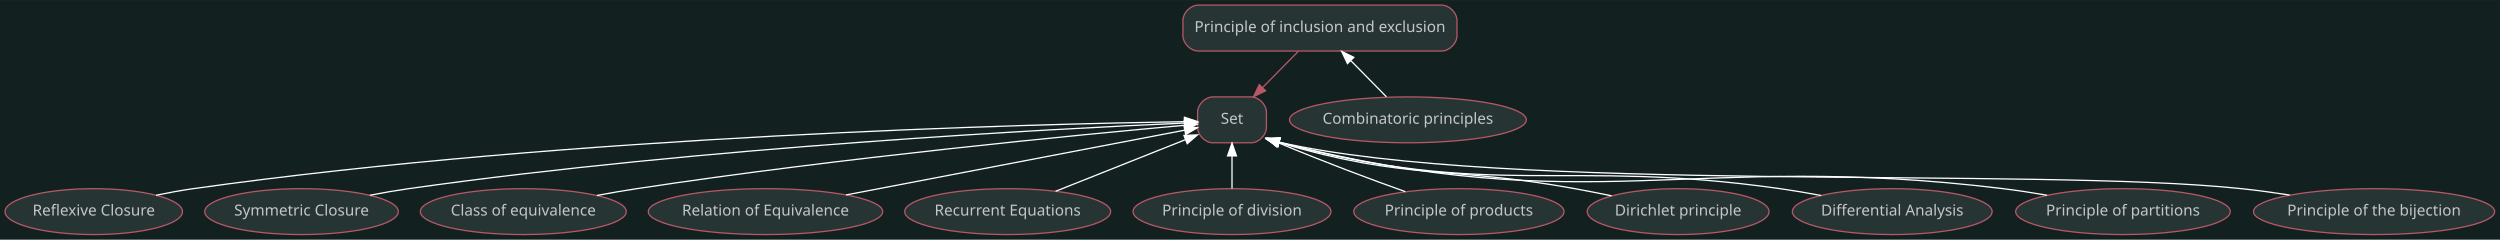
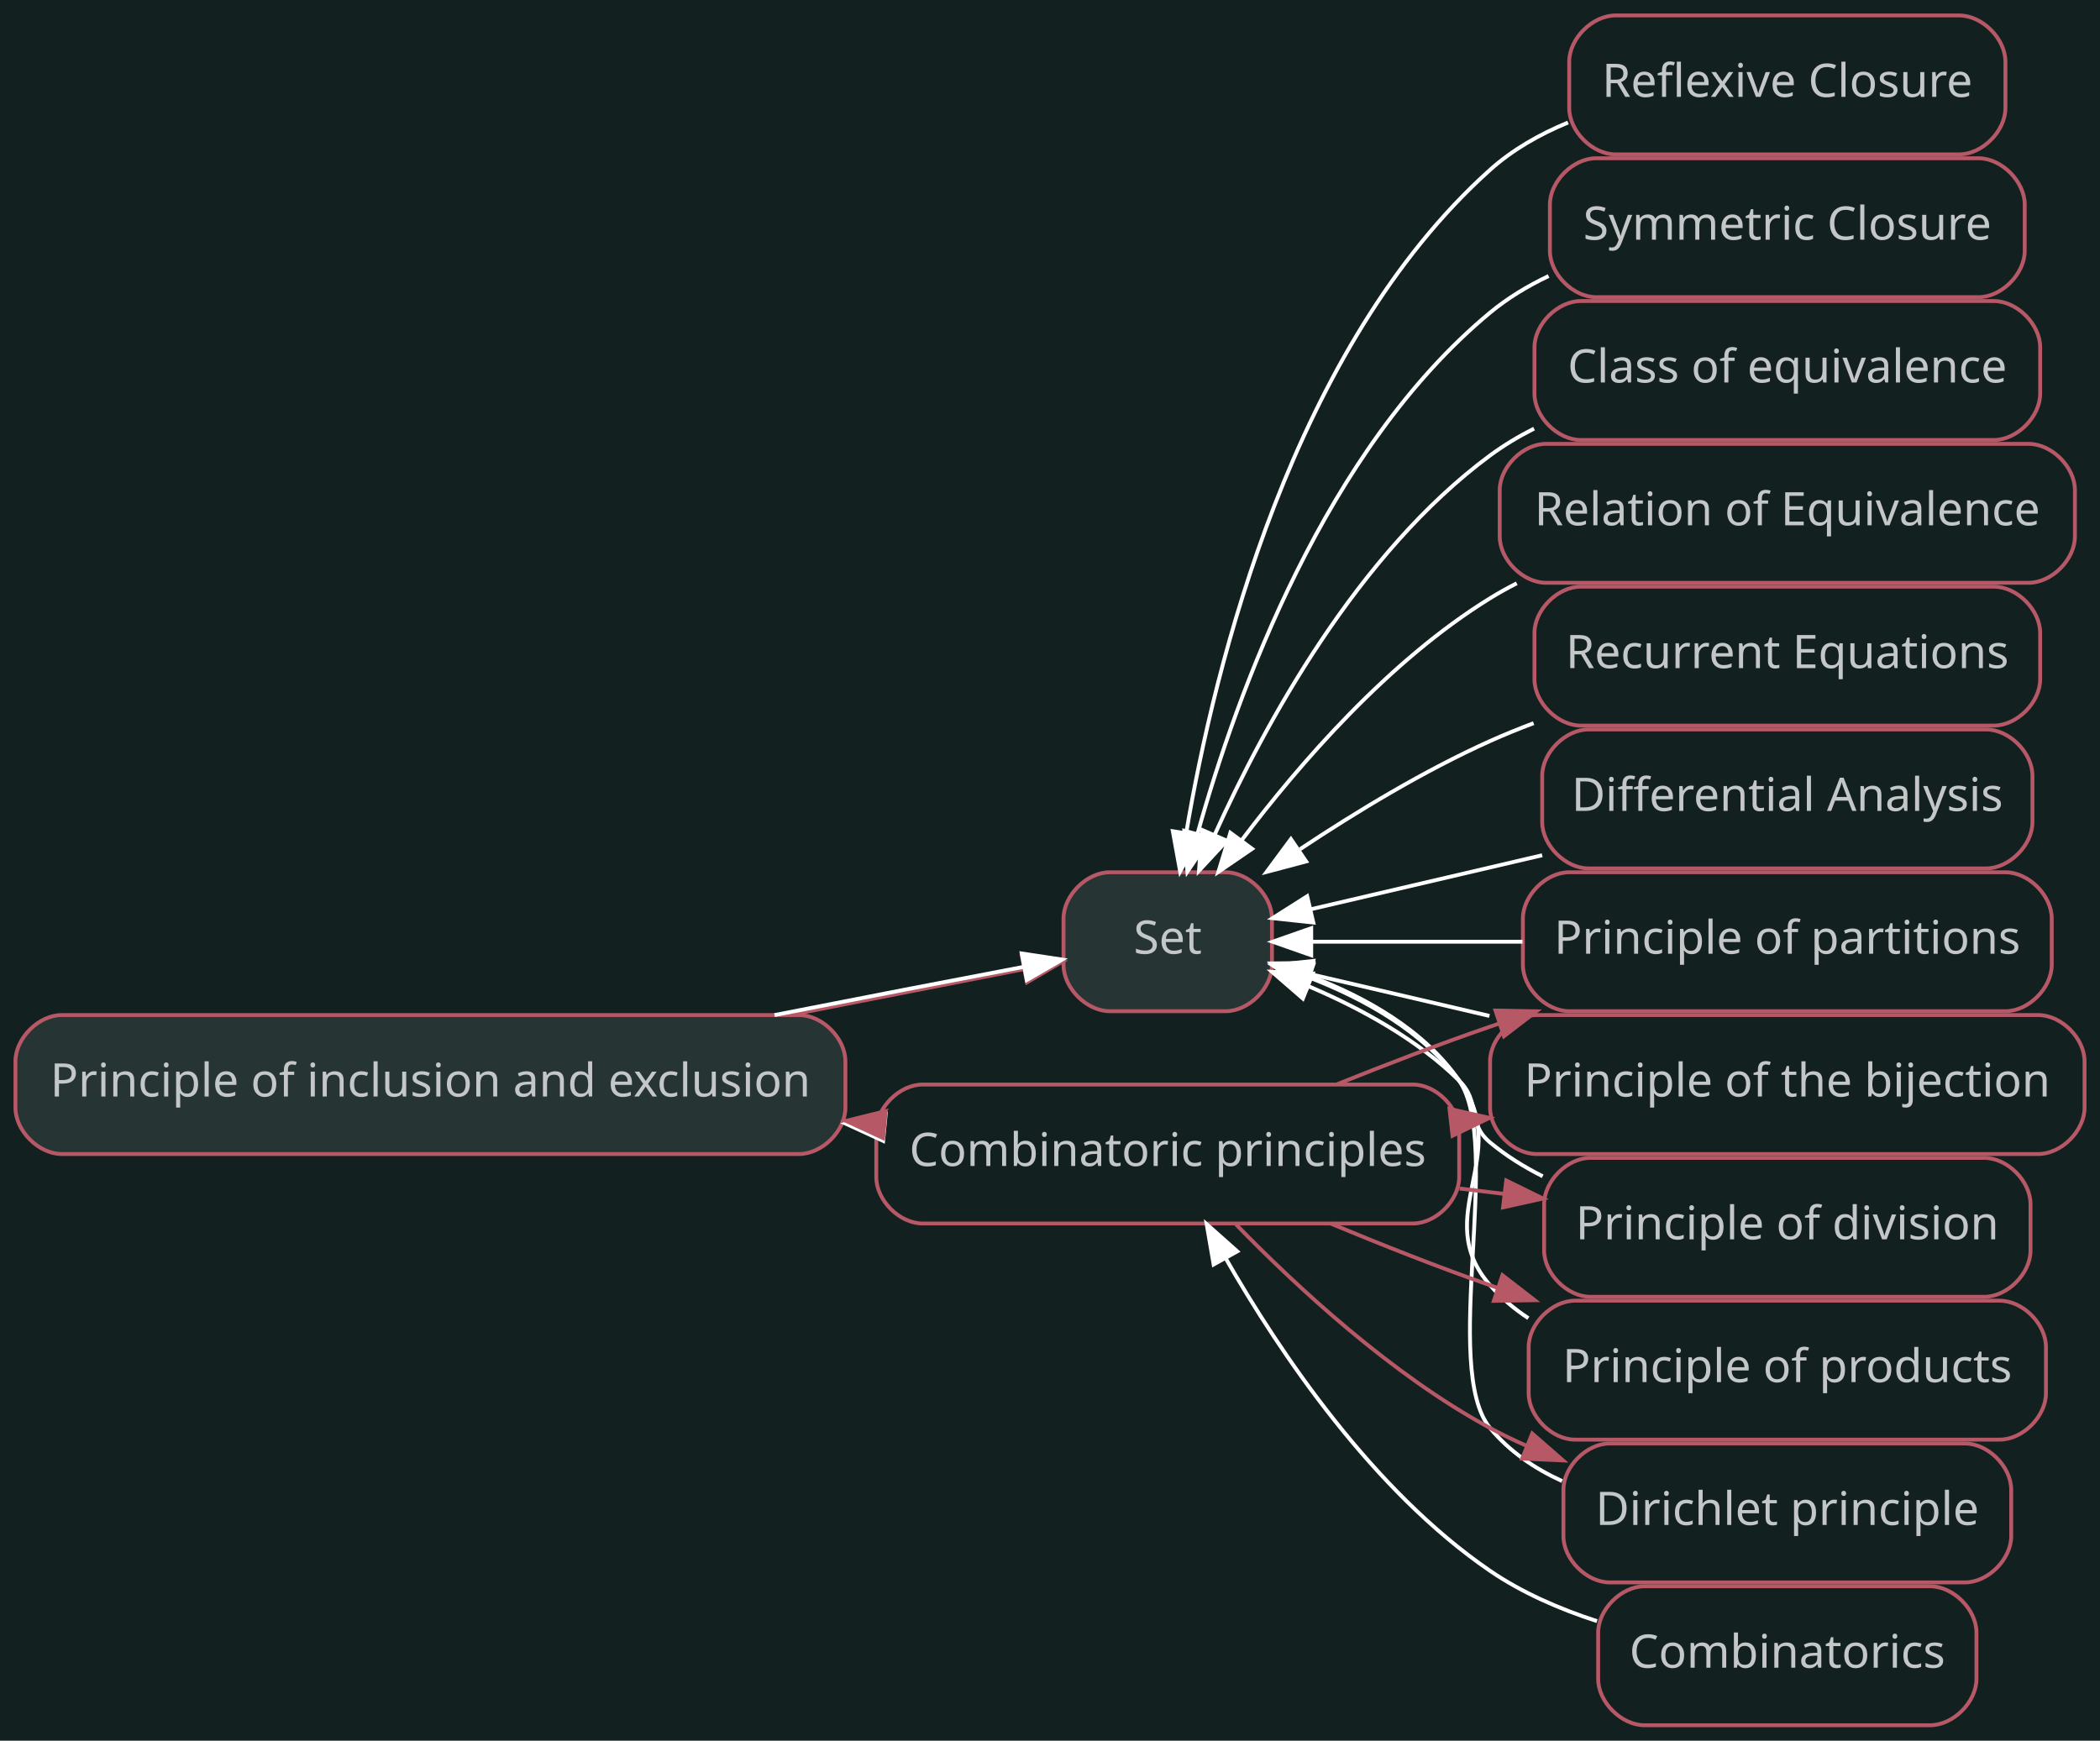
- <svg xmlns="http://www.w3.org/2000/svg" xmlns:xlink="http://www.w3.org/1999/xlink" width="1961pt" height="188pt" viewBox="0.00 0.00 1961.36 188.00">
-   <g id="page0,1_graph0" class="graph" transform="scale(1 1) rotate(0) translate(4 184)">
-     <polygon fill="#132020" stroke="transparent" points="-4,4 -4,-184 1957.36,-184 1957.36,4 -4,4" />
+ <svg xmlns="http://www.w3.org/2000/svg" xmlns:xlink="http://www.w3.org/1999/xlink" width="544pt" height="451pt" viewBox="0.00 0.00 544.00 451.00">
+   <g id="page0,1_graph0" class="graph" transform="scale(1 1) rotate(0) translate(4 447)">
+     <polygon fill="#132020" stroke="transparent" points="-4,4 -4,-447 540,-447 540,4 -4,4" />
    <g id="node1" class="node">
      <g id="a_node1">
        <a xlink:href="../Principle of inclusion and exclusion.html" xlink:title="Principle of inclusion and exclusion" target="_parent">
-           <path fill="#273434" stroke="#b75867" d="M1127.06,-180C1127.06,-180 936.06,-180 936.06,-180 930.06,-180 924.06,-174 924.06,-168 924.06,-168 924.06,-156 924.06,-156 924.06,-150 930.06,-144 936.06,-144 936.06,-144 1127.06,-144 1127.06,-144 1133.06,-144 1139.06,-150 1139.06,-156 1139.06,-156 1139.06,-168 1139.06,-168 1139.06,-174 1133.06,-180 1127.06,-180" />
-           <text text-anchor="middle" x="1031.56" y="-158.9" font-family="sans" font-size="12.00" fill="#c4c7c7">Principle of inclusion and exclusion</text>
+           <path fill="#273434" stroke="#b75867" d="M203,-184C203,-184 12,-184 12,-184 6,-184 0,-178 0,-172 0,-172 0,-160 0,-160 0,-154 6,-148 12,-148 12,-148 203,-148 203,-148 209,-148 215,-154 215,-160 215,-160 215,-172 215,-172 215,-178 209,-184 203,-184" />
+           <text text-anchor="middle" x="107.5" y="-162.9" font-family="sans" font-size="12.00" fill="#c4c7c7">Principle of inclusion and exclusion</text>
        </a>
      </g>
    </g>
    <g id="node2" class="node">
      <g id="a_node2">
        <a xlink:href="../Set.html" xlink:title="Set" target="_parent">
-           <path fill="#273434" stroke="#b75867" d="M977.56,-108C977.56,-108 947.56,-108 947.56,-108 941.56,-108 935.56,-102 935.56,-96 935.56,-96 935.56,-84 935.56,-84 935.56,-78 941.56,-72 947.56,-72 947.56,-72 977.56,-72 977.56,-72 983.56,-72 989.56,-78 989.56,-84 989.56,-84 989.56,-96 989.56,-96 989.56,-102 983.56,-108 977.56,-108" />
-           <text text-anchor="middle" x="962.56" y="-86.9" font-family="sans" font-size="12.00" fill="#c4c7c7">Set</text>
+           <path fill="#273434" stroke="#b75867" d="M313.5,-221C313.5,-221 283.5,-221 283.5,-221 277.5,-221 271.5,-215 271.5,-209 271.5,-209 271.5,-197 271.5,-197 271.5,-191 277.5,-185 283.5,-185 283.5,-185 313.5,-185 313.5,-185 319.5,-185 325.5,-191 325.5,-197 325.5,-197 325.5,-209 325.5,-209 325.5,-215 319.5,-221 313.5,-221" />
+           <text text-anchor="middle" x="298.5" y="-199.9" font-family="sans" font-size="12.00" fill="#c4c7c7">Set</text>
        </a>
      </g>
    </g>
    <g id="edge1" class="edge">
-       <path fill="none" stroke="#b75867" d="M1014.51,-143.7C1006.07,-135.14 995.74,-124.66 986.52,-115.3" />
-       <polygon fill="#b75867" stroke="#b75867" points="988.93,-112.77 979.42,-108.1 983.95,-117.68 988.93,-112.77" />
+       <path fill="none" stroke="#b75867" d="M200.51,-184.01C221.97,-188.21 243.59,-192.45 260.96,-195.85" />
+       <polygon fill="#b75867" stroke="#b75867" points="260.7,-199.36 271.19,-197.85 262.05,-192.49 260.7,-199.36" />
    </g>
    <g id="node3" class="node">
      <g id="a_node3">
        <a xlink:href="../Combinatoric principles.html" xlink:title="Combinatoric principles" target="_parent">
-           <ellipse fill="#273434" stroke="#b75867" cx="1100.56" cy="-90" rx="92.91" ry="18" />
-           <text text-anchor="middle" x="1100.56" y="-86.9" font-family="sans" font-size="12.00" fill="#c4c7c7">Combinatoric principles</text>
+           <path fill="none" stroke="#b75867" d="M362,-166C362,-166 235,-166 235,-166 229,-166 223,-160 223,-154 223,-154 223,-142 223,-142 223,-136 229,-130 235,-130 235,-130 362,-130 362,-130 368,-130 374,-136 374,-142 374,-142 374,-154 374,-154 374,-160 368,-166 362,-166" />
+           <text text-anchor="middle" x="298.5" y="-144.9" font-family="sans" font-size="12.00" fill="#c4c7c7">Combinatoric principles</text>
        </a>
      </g>
    </g>
    <g id="edge2" class="edge">
-       <path fill="none" stroke="#ffffff" d="M1055.73,-136.48C1064.97,-127.11 1075.29,-116.64 1083.7,-108.1" />
-       <polygon fill="#ffffff" stroke="#ffffff" points="1053.14,-134.12 1048.62,-143.7 1058.13,-139.03 1053.14,-134.12" />
+       <path fill="none" stroke="#ffffff" d="M222.18,-155.17C222.34,-155.16 222.49,-155.14 222.65,-155.13" />
+       <polygon fill="#ffffff" stroke="#ffffff" points="224.77,-151.41 215.15,-155.84 225.44,-158.38 224.77,-151.41" />
+     </g>
+     <g id="edge11" class="edge">
+       <path fill="none" stroke="#ffffff" d="M261.17,-196.49C242.72,-192.99 219.43,-188.48 196.64,-184" />
+       <polygon fill="#ffffff" stroke="#ffffff" points="260.68,-199.96 271.15,-198.38 261.98,-193.08 260.68,-199.96" />
    </g>
    <g id="node4" class="node">
      <g id="a_node4">
        <a xlink:href="../Reflexive Closure.html" xlink:title="Reflexive Closure" target="_parent">
-           <ellipse fill="#273434" stroke="#b75867" cx="69.56" cy="-18" rx="69.62" ry="18" />
-           <text text-anchor="middle" x="69.56" y="-14.9" font-family="sans" font-size="12.00" fill="#c4c7c7">Reflexive Closure</text>
+           <path fill="none" stroke="#b75867" d="M503.5,-443C503.5,-443 414.5,-443 414.5,-443 408.5,-443 402.5,-437 402.5,-431 402.5,-431 402.5,-419 402.5,-419 402.5,-413 408.5,-407 414.5,-407 414.5,-407 503.5,-407 503.5,-407 509.5,-407 515.5,-413 515.5,-419 515.5,-419 515.5,-431 515.5,-431 515.5,-437 509.5,-443 503.5,-443" />
+           <text text-anchor="middle" x="459" y="-421.9" font-family="sans" font-size="12.00" fill="#c4c7c7">Reflexive Closure</text>
        </a>
      </g>
    </g>
    <g id="edge3" class="edge">
-       <path fill="none" stroke="#ffffff" d="M925.2,-88.56C809.24,-86.75 445.41,-77.9 147.56,-36 138.09,-34.67 128.06,-32.82 118.46,-30.83" />
-       <polygon fill="#ffffff" stroke="#ffffff" points="925.27,-92.06 935.33,-88.7 925.38,-85.06 925.27,-92.06" />
+       <path fill="none" stroke="#ffffff" d="M303.31,-231.33C310.65,-274.65 330.81,-357.13 382,-403 387.83,-408.23 394.83,-412.21 402.2,-415.26" />
+       <polygon fill="#ffffff" stroke="#ffffff" points="306.73,-230.54 301.71,-221.21 299.82,-231.63 306.73,-230.54" />
    </g>
    <g id="node5" class="node">
      <g id="a_node5">
        <a xlink:href="../Symmetric Closure.html" xlink:title="Symmetric Closure" target="_parent">
-           <ellipse fill="#273434" stroke="#b75867" cx="232.56" cy="-18" rx="75.94" ry="18" />
-           <text text-anchor="middle" x="232.56" y="-14.9" font-family="sans" font-size="12.00" fill="#c4c7c7">Symmetric Closure</text>
+           <path fill="none" stroke="#b75867" d="M508.5,-406C508.5,-406 409.5,-406 409.5,-406 403.5,-406 397.5,-400 397.5,-394 397.5,-394 397.5,-382 397.5,-382 397.5,-376 403.5,-370 409.5,-370 409.5,-370 508.5,-370 508.5,-370 514.5,-370 520.5,-376 520.5,-382 520.5,-382 520.5,-394 520.5,-394 520.5,-400 514.5,-406 508.5,-406" />
+           <text text-anchor="middle" x="459" y="-384.9" font-family="sans" font-size="12.00" fill="#c4c7c7">Symmetric Closure</text>
        </a>
      </g>
    </g>
    <g id="edge4" class="edge">
-       <path fill="none" stroke="#ffffff" d="M925.22,-87.48C825.8,-83.09 546.61,-68.6 316.56,-36 306.69,-34.6 296.23,-32.77 286.17,-30.83" />
-       <polygon fill="#ffffff" stroke="#ffffff" points="925.21,-90.98 935.36,-87.92 925.52,-83.99 925.21,-90.98" />
+       <path fill="none" stroke="#ffffff" d="M306.26,-231.15C316.47,-267.6 339.32,-330.63 382,-366 386.55,-369.77 391.71,-372.89 397.16,-375.48" />
+       <polygon fill="#ffffff" stroke="#ffffff" points="309.56,-229.94 303.6,-221.18 302.8,-231.75 309.56,-229.94" />
    </g>
    <g id="node6" class="node">
      <g id="a_node6">
        <a xlink:href="../Class of equivalence.html" xlink:title="Class of equivalence" target="_parent">
-           <ellipse fill="#273434" stroke="#b75867" cx="406.56" cy="-18" rx="80.78" ry="18" />
-           <text text-anchor="middle" x="406.56" y="-14.9" font-family="sans" font-size="12.00" fill="#c4c7c7">Class of equivalence</text>
+           <path fill="none" stroke="#b75867" d="M512.5,-369C512.5,-369 405.5,-369 405.5,-369 399.5,-369 393.5,-363 393.5,-357 393.5,-357 393.5,-345 393.5,-345 393.5,-339 399.5,-333 405.5,-333 405.5,-333 512.5,-333 512.5,-333 518.5,-333 524.5,-339 524.5,-345 524.5,-345 524.5,-357 524.5,-357 524.5,-363 518.5,-369 512.5,-369" />
+           <text text-anchor="middle" x="459" y="-347.9" font-family="sans" font-size="12.00" fill="#c4c7c7">Class of equivalence</text>
        </a>
      </g>
    </g>
    <g id="edge5" class="edge">
-       <path fill="none" stroke="#ffffff" d="M925.37,-85.74C846.11,-78.59 654.79,-60.21 495.56,-36 485.45,-34.46 474.74,-32.61 464.38,-30.7" />
-       <polygon fill="#ffffff" stroke="#ffffff" points="925.08,-89.23 935.36,-86.64 925.71,-82.26 925.08,-89.23" />
+       <path fill="none" stroke="#ffffff" d="M310.73,-230.88C323.71,-259.62 347.77,-303.7 382,-329 385.54,-331.61 389.37,-333.92 393.39,-335.95" />
+       <polygon fill="#ffffff" stroke="#ffffff" points="313.81,-229.18 306.6,-221.41 307.39,-231.97 313.81,-229.18" />
    </g>
    <g id="node7" class="node">
      <g id="a_node7">
        <a xlink:href="../Relation of Equivalence.html" xlink:title="Relation of Equivalence" target="_parent">
-           <ellipse fill="#273434" stroke="#b75867" cx="596.56" cy="-18" rx="91.95" ry="18" />
-           <text text-anchor="middle" x="596.56" y="-14.9" font-family="sans" font-size="12.00" fill="#c4c7c7">Relation of Equivalence</text>
+           <path fill="none" stroke="#b75867" d="M521.5,-332C521.5,-332 396.5,-332 396.5,-332 390.5,-332 384.5,-326 384.5,-320 384.5,-320 384.5,-308 384.5,-308 384.5,-302 390.5,-296 396.5,-296 396.5,-296 521.5,-296 521.5,-296 527.5,-296 533.5,-302 533.5,-308 533.5,-308 533.5,-320 533.5,-320 533.5,-326 527.5,-332 521.5,-332" />
+           <text text-anchor="middle" x="459" y="-310.9" font-family="sans" font-size="12.00" fill="#c4c7c7">Relation of Equivalence</text>
        </a>
      </g>
    </g>
    <g id="edge6" class="edge">
-       <path fill="none" stroke="#ffffff" d="M925.17,-81.85C862.66,-69.89 736.31,-45.73 659.78,-31.09" />
-       <polygon fill="#ffffff" stroke="#ffffff" points="924.87,-85.35 935.35,-83.8 926.19,-78.48 924.87,-85.35" />
+       <path fill="none" stroke="#ffffff" d="M317.56,-229.18C332.63,-249.13 355.79,-275.84 382,-292 384.22,-293.37 386.53,-294.66 388.91,-295.87" />
+       <polygon fill="#ffffff" stroke="#ffffff" points="320.36,-227.08 311.62,-221.1 314.72,-231.23 320.36,-227.08" />
    </g>
    <g id="node8" class="node">
      <g id="a_node8">
        <a xlink:href="../Recurrent Equations.html" xlink:title="Recurrent Equations" target="_parent">
-           <ellipse fill="#273434" stroke="#b75867" cx="786.56" cy="-18" rx="80.78" ry="18" />
-           <text text-anchor="middle" x="786.56" y="-14.9" font-family="sans" font-size="12.00" fill="#c4c7c7">Recurrent Equations</text>
+           <path fill="none" stroke="#b75867" d="M512.5,-295C512.5,-295 405.5,-295 405.5,-295 399.5,-295 393.5,-289 393.5,-283 393.5,-283 393.5,-271 393.5,-271 393.5,-265 399.5,-259 405.5,-259 405.5,-259 512.5,-259 512.5,-259 518.5,-259 524.5,-265 524.5,-271 524.5,-271 524.5,-283 524.5,-283 524.5,-289 518.5,-295 512.5,-295" />
+           <text text-anchor="middle" x="459" y="-273.9" font-family="sans" font-size="12.00" fill="#c4c7c7">Recurrent Equations</text>
        </a>
      </g>
    </g>
    <g id="edge7" class="edge">
-       <path fill="none" stroke="#ffffff" d="M925.84,-74.39C896.04,-62.54 854.2,-45.9 824.17,-33.96" />
-       <polygon fill="#ffffff" stroke="#ffffff" points="924.86,-77.77 935.45,-78.22 927.45,-71.27 924.86,-77.77" />
+       <path fill="none" stroke="#ffffff" d="M332.76,-226.97C347.34,-236.67 364.99,-247.36 382,-255 385.63,-256.63 389.42,-258.18 393.28,-259.63" />
+       <polygon fill="#ffffff" stroke="#ffffff" points="334.35,-223.81 324.11,-221.09 330.41,-229.6 334.35,-223.81" />
    </g>
    <g id="node9" class="node">
      <g id="a_node9">
        <a xlink:href="../Principle of division.html" xlink:title="Principle of division" target="_parent">
-           <ellipse fill="#273434" stroke="#b75867" cx="962.56" cy="-18" rx="77.63" ry="18" />
-           <text text-anchor="middle" x="962.56" y="-14.9" font-family="sans" font-size="12.00" fill="#c4c7c7">Principle of division</text>
+           <path fill="none" stroke="#b75867" d="M510,-147C510,-147 408,-147 408,-147 402,-147 396,-141 396,-135 396,-135 396,-123 396,-123 396,-117 402,-111 408,-111 408,-111 510,-111 510,-111 516,-111 522,-117 522,-123 522,-123 522,-135 522,-135 522,-141 516,-147 510,-147" />
+           <text text-anchor="middle" x="459" y="-125.9" font-family="sans" font-size="12.00" fill="#c4c7c7">Principle of division</text>
        </a>
      </g>
    </g>
    <g id="edge8" class="edge">
-       <path fill="none" stroke="#ffffff" d="M962.56,-61.67C962.56,-53.05 962.56,-43.79 962.56,-36.1" />
-       <polygon fill="#ffffff" stroke="#ffffff" points="959.06,-61.7 962.56,-71.7 966.06,-61.7 959.06,-61.7" />
+       <path fill="none" stroke="#ffffff" d="M335.01,-191.45C348.46,-185.74 363.14,-177.72 374,-167 379.66,-161.42 375.89,-156.09 382,-151 386.12,-147.57 390.74,-144.68 395.63,-142.23" />
+       <polygon fill="#ffffff" stroke="#ffffff" points="333.51,-188.28 325.5,-195.22 336.09,-194.79 333.51,-188.28" />
    </g>
    <g id="node10" class="node">
      <g id="a_node10">
        <a xlink:href="../Principle of products.html" xlink:title="Principle of products" target="_parent">
-           <ellipse fill="#273434" stroke="#b75867" cx="1140.56" cy="-18" rx="82.48" ry="18" />
-           <text text-anchor="middle" x="1140.56" y="-14.9" font-family="sans" font-size="12.00" fill="#c4c7c7">Principle of products</text>
+           <path fill="none" stroke="#b75867" d="M514,-110C514,-110 404,-110 404,-110 398,-110 392,-104 392,-98 392,-98 392,-86 392,-86 392,-80 398,-74 404,-74 404,-74 514,-74 514,-74 520,-74 526,-80 526,-86 526,-86 526,-98 526,-98 526,-104 520,-110 514,-110" />
+           <text text-anchor="middle" x="459" y="-88.9" font-family="sans" font-size="12.00" fill="#c4c7c7">Principle of products</text>
        </a>
      </g>
    </g>
    <g id="edge9" class="edge">
-       <path fill="none" stroke="#ffffff" d="M998.91,-72.01C1037.41,-55.9 1072.22,-43.04 1098.57,-33.63" />
-       <polygon fill="#ffffff" stroke="#ffffff" points="997.43,-68.83 989.58,-75.94 1000.15,-75.28 997.43,-68.83" />
+       <path fill="none" stroke="#ffffff" d="M335.21,-193.71C349.41,-188.23 364.58,-179.78 374,-167 388.14,-147.82 366.3,-131.92 382,-114 384.9,-110.69 388.26,-107.87 391.92,-105.46" />
+       <polygon fill="#ffffff" stroke="#ffffff" points="333.92,-190.46 325.62,-197.05 336.22,-197.07 333.92,-190.46" />
    </g>
    <g id="node11" class="node">
      <g id="a_node11">
        <a xlink:href="../Dirichlet principle.html" xlink:title="Dirichlet principle" target="_parent">
-           <ellipse fill="#273434" stroke="#b75867" cx="1312.56" cy="-18" rx="71.32" ry="18" />
-           <text text-anchor="middle" x="1312.56" y="-14.9" font-family="sans" font-size="12.00" fill="#c4c7c7">Dirichlet principle</text>
+           <path fill="none" stroke="#b75867" d="M505,-73C505,-73 413,-73 413,-73 407,-73 401,-67 401,-61 401,-61 401,-49 401,-49 401,-43 407,-37 413,-37 413,-37 505,-37 505,-37 511,-37 517,-43 517,-49 517,-49 517,-61 517,-61 517,-67 511,-73 505,-73" />
+           <text text-anchor="middle" x="459" y="-51.9" font-family="sans" font-size="12.00" fill="#c4c7c7">Dirichlet principle</text>
        </a>
      </g>
    </g>
    <g id="edge10" class="edge">
-       <path fill="none" stroke="#ffffff" d="M999.44,-72.22C1100.62,-42.1 1131.59,-54.2 1231.56,-36 1240.89,-34.3 1250.79,-32.35 1260.36,-30.39" />
-       <polygon fill="#ffffff" stroke="#ffffff" points="998.3,-68.91 989.75,-75.17 1000.34,-75.6 998.3,-68.91" />
+       <path fill="none" stroke="#ffffff" d="M335.28,-194.11C349.64,-188.68 364.91,-180.15 374,-167 385.41,-150.48 369.24,-92.5 382,-77 386.98,-70.96 393.51,-66.51 400.65,-63.26" />
+       <polygon fill="#ffffff" stroke="#ffffff" points="333.93,-190.87 325.58,-197.39 336.17,-197.5 333.93,-190.87" />
    </g>
    <g id="node12" class="node">
      <g id="a_node12">
        <a xlink:href="../Differential Analysis.html" xlink:title="Differential Analysis" target="_parent">
-           <ellipse fill="#273434" stroke="#b75867" cx="1480.56" cy="-18" rx="78.36" ry="18" />
-           <text text-anchor="middle" x="1480.56" y="-14.9" font-family="sans" font-size="12.00" fill="#c4c7c7">Differential Analysis</text>
-         </a>
-       </g>
-     </g>
-     <g id="edge11" class="edge">
-       <path fill="none" stroke="#ffffff" d="M999.51,-72.33C1170.12,-27.03 1221.7,-60.25 1392.56,-36 1403.04,-34.51 1414.16,-32.62 1424.84,-30.63" />
-       <polygon fill="#ffffff" stroke="#ffffff" points="998.44,-68.99 989.7,-74.98 1000.27,-75.75 998.44,-68.99" />
+           <path fill="none" stroke="#b75867" d="M510.5,-258C510.5,-258 407.5,-258 407.5,-258 401.5,-258 395.5,-252 395.5,-246 395.5,-246 395.5,-234 395.5,-234 395.5,-228 401.5,-222 407.5,-222 407.5,-222 510.5,-222 510.5,-222 516.5,-222 522.5,-228 522.5,-234 522.5,-234 522.5,-246 522.5,-246 522.5,-252 516.5,-258 510.5,-258" />
+           <text text-anchor="middle" x="459" y="-236.9" font-family="sans" font-size="12.00" fill="#c4c7c7">Differential Analysis</text>
+         </a>
+       </g>
+     </g>
+     <g id="edge12" class="edge">
+       <path fill="none" stroke="#ffffff" d="M335.59,-211.42C353.31,-215.56 375.17,-220.67 395.5,-225.41" />
+       <polygon fill="#ffffff" stroke="#ffffff" points="336.21,-207.97 325.67,-209.11 334.62,-214.79 336.21,-207.97" />
    </g>
    <g id="node13" class="node">
      <g id="a_node13">
        <a xlink:href="../Principle of partitions.html" xlink:title="Principle of partitions" target="_parent">
-           <ellipse fill="#273434" stroke="#b75867" cx="1661.56" cy="-18" rx="84.17" ry="18" />
-           <text text-anchor="middle" x="1661.56" y="-14.9" font-family="sans" font-size="12.00" fill="#c4c7c7">Principle of partitions</text>
-         </a>
-       </g>
-     </g>
-     <g id="edge12" class="edge">
-       <path fill="none" stroke="#ffffff" d="M999.64,-72.34C1245.87,-10.28 1319.34,-66.2 1567.56,-36 1578.76,-34.64 1590.64,-32.8 1602.05,-30.84" />
-       <polygon fill="#ffffff" stroke="#ffffff" points="998.5,-69.02 989.68,-74.9 1000.23,-75.81 998.5,-69.02" />
+           <path fill="none" stroke="#b75867" d="M515.5,-221C515.5,-221 402.5,-221 402.5,-221 396.5,-221 390.5,-215 390.5,-209 390.5,-209 390.5,-197 390.5,-197 390.5,-191 396.5,-185 402.5,-185 402.5,-185 515.5,-185 515.5,-185 521.5,-185 527.5,-191 527.5,-197 527.5,-197 527.5,-209 527.5,-209 527.5,-215 521.5,-221 515.5,-221" />
+           <text text-anchor="middle" x="459" y="-199.9" font-family="sans" font-size="12.00" fill="#c4c7c7">Principle of partitions</text>
+         </a>
+       </g>
+     </g>
+     <g id="edge13" class="edge">
+       <path fill="none" stroke="#ffffff" d="M335.79,-203C352,-203 371.65,-203 390.4,-203" />
+       <polygon fill="#ffffff" stroke="#ffffff" points="335.67,-199.5 325.67,-203 335.67,-206.5 335.67,-199.5" />
    </g>
    <g id="node14" class="node">
      <g id="a_node14">
        <a xlink:href="../Principle of the bijection.html" xlink:title="Principle of the bijection" target="_parent">
-           <ellipse fill="#273434" stroke="#b75867" cx="1858.56" cy="-18" rx="94.6" ry="18" />
-           <text text-anchor="middle" x="1858.56" y="-14.9" font-family="sans" font-size="12.00" fill="#c4c7c7">Principle of the bijection</text>
-         </a>
-       </g>
-     </g>
-     <g id="edge13" class="edge">
-       <path fill="none" stroke="#ffffff" d="M999.5,-72.49C1177.46,-32.12 1590.4,-53.27 1754.56,-36 1766.84,-34.71 1779.88,-32.92 1792.42,-30.98" />
-       <polygon fill="#ffffff" stroke="#ffffff" points="998.58,-69.11 989.67,-74.85 1000.21,-75.92 998.58,-69.11" />
+           <path fill="none" stroke="#b75867" d="M524,-184C524,-184 394,-184 394,-184 388,-184 382,-178 382,-172 382,-172 382,-160 382,-160 382,-154 388,-148 394,-148 394,-148 524,-148 524,-148 530,-148 536,-154 536,-160 536,-160 536,-172 536,-172 536,-178 530,-184 524,-184" />
+           <text text-anchor="middle" x="459" y="-162.9" font-family="sans" font-size="12.00" fill="#c4c7c7">Principle of the bijection</text>
+         </a>
+       </g>
+     </g>
+     <g id="edge14" class="edge">
+       <path fill="none" stroke="#ffffff" d="M335.68,-194.55C349.45,-191.34 365.72,-187.54 381.83,-183.78" />
+       <polygon fill="#ffffff" stroke="#ffffff" points="334.62,-191.21 325.67,-196.89 336.21,-198.03 334.62,-191.21" />
+     </g>
+     <g id="edge15" class="edge">
+       <path fill="none" stroke="#b75867" d="M222.65,-155.86C222.49,-155.88 222.34,-155.89 222.18,-155.91" />
+       <polygon fill="#b75867" stroke="#b75867" points="224.77,-152.14 215.15,-156.59 225.44,-159.11 224.77,-152.14" />
+     </g>
+     <g id="edge16" class="edge">
+       <path fill="none" stroke="#b75867" d="M374.11,-139.06C377.95,-138.6 381.8,-138.13 385.63,-137.67" />
+       <polygon fill="#b75867" stroke="#b75867" points="386.19,-141.13 395.7,-136.47 385.36,-134.18 386.19,-141.13" />
+     </g>
+     <g id="edge18" class="edge">
+       <path fill="none" stroke="#b75867" d="M340.71,-129.98C353.79,-124.54 368.4,-118.75 382,-114 382.59,-113.79 383.18,-113.59 383.77,-113.38" />
+       <polygon fill="#b75867" stroke="#b75867" points="385.2,-116.6 393.57,-110.12 382.98,-109.96 385.2,-116.6" />
+     </g>
+     <g id="edge20" class="edge">
+       <path fill="none" stroke="#b75867" d="M316.17,-129.77C331.75,-113.73 356.41,-90.85 382,-77 385.05,-75.35 388.24,-73.81 391.51,-72.37" />
+       <polygon fill="#b75867" stroke="#b75867" points="392.92,-75.58 400.9,-68.61 390.31,-69.08 392.92,-75.58" />
+     </g>
+     <g id="edge19" class="edge">
+       <path fill="none" stroke="#b75867" d="M342.44,-166.11C355.09,-171.19 369.02,-176.54 382,-181 382.73,-181.25 383.47,-181.5 384.21,-181.75" />
+       <polygon fill="#b75867" stroke="#b75867" points="383.41,-185.17 394,-184.97 385.59,-178.52 383.41,-185.17" />
+     </g>
+     <g id="edge17" class="edge">
+       <path fill="none" stroke="#b75867" d="M374.11,-156.47C374.27,-156.49 374.43,-156.51 374.59,-156.53" />
+       <polygon fill="#b75867" stroke="#b75867" points="371.49,-159.7 381.83,-157.35 372.28,-152.74 371.49,-159.7" />
+     </g>
+     <g id="node15" class="node">
+       <g id="a_node15">
+         <a xlink:href="../Combinatorics.html" xlink:title="Combinatorics" target="_parent">
+           <path fill="none" stroke="#b75867" d="M496,-36C496,-36 422,-36 422,-36 416,-36 410,-30 410,-24 410,-24 410,-12 410,-12 410,-6 416,0 422,0 422,0 496,0 496,0 502,0 508,-6 508,-12 508,-12 508,-24 508,-24 508,-30 502,-36 496,-36" />
+           <text text-anchor="middle" x="459" y="-14.9" font-family="sans" font-size="12.00" fill="#c4c7c7">Combinatorics</text>
+         </a>
+       </g>
+     </g>
+     <g id="edge21" class="edge">
+       <path fill="none" stroke="#ffffff" d="M313.51,-120.98C327.61,-96.37 351.61,-60.8 382,-40 390.28,-34.34 400.01,-30.11 409.7,-26.97" />
+       <polygon fill="#ffffff" stroke="#ffffff" points="310.39,-119.38 308.59,-129.82 316.51,-122.78 310.39,-119.38" />
    </g>
  </g>
</svg>
